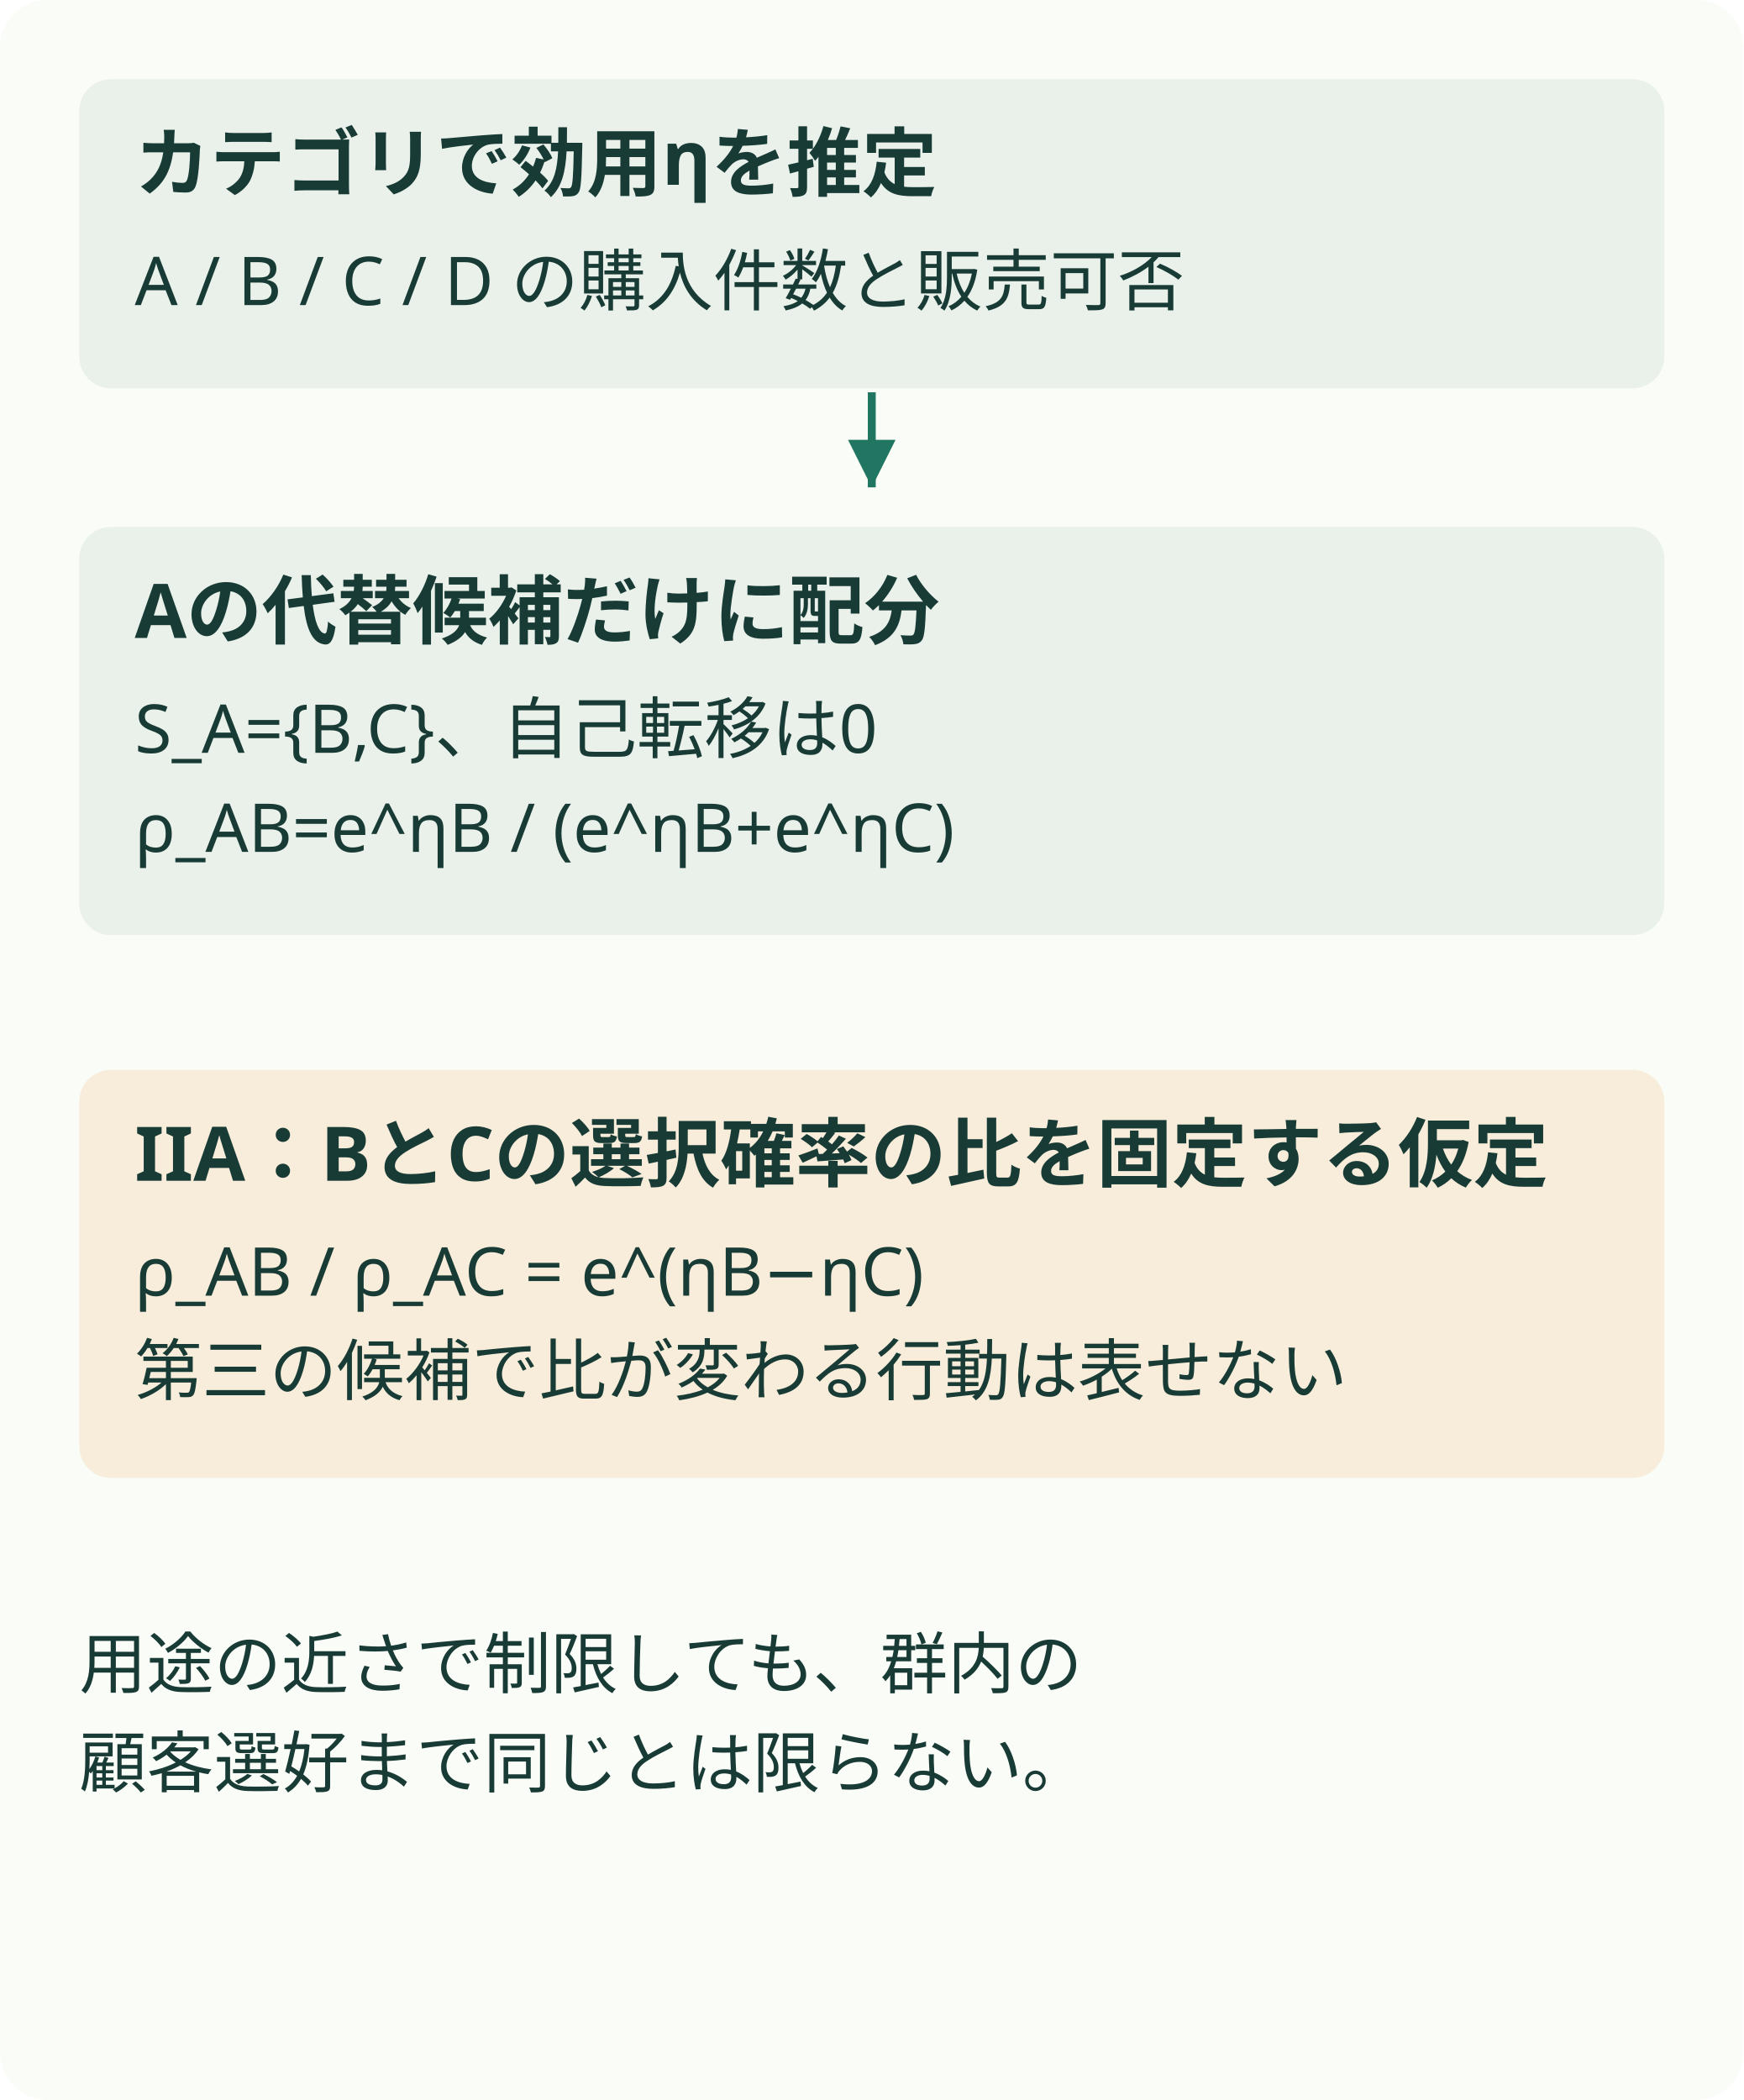
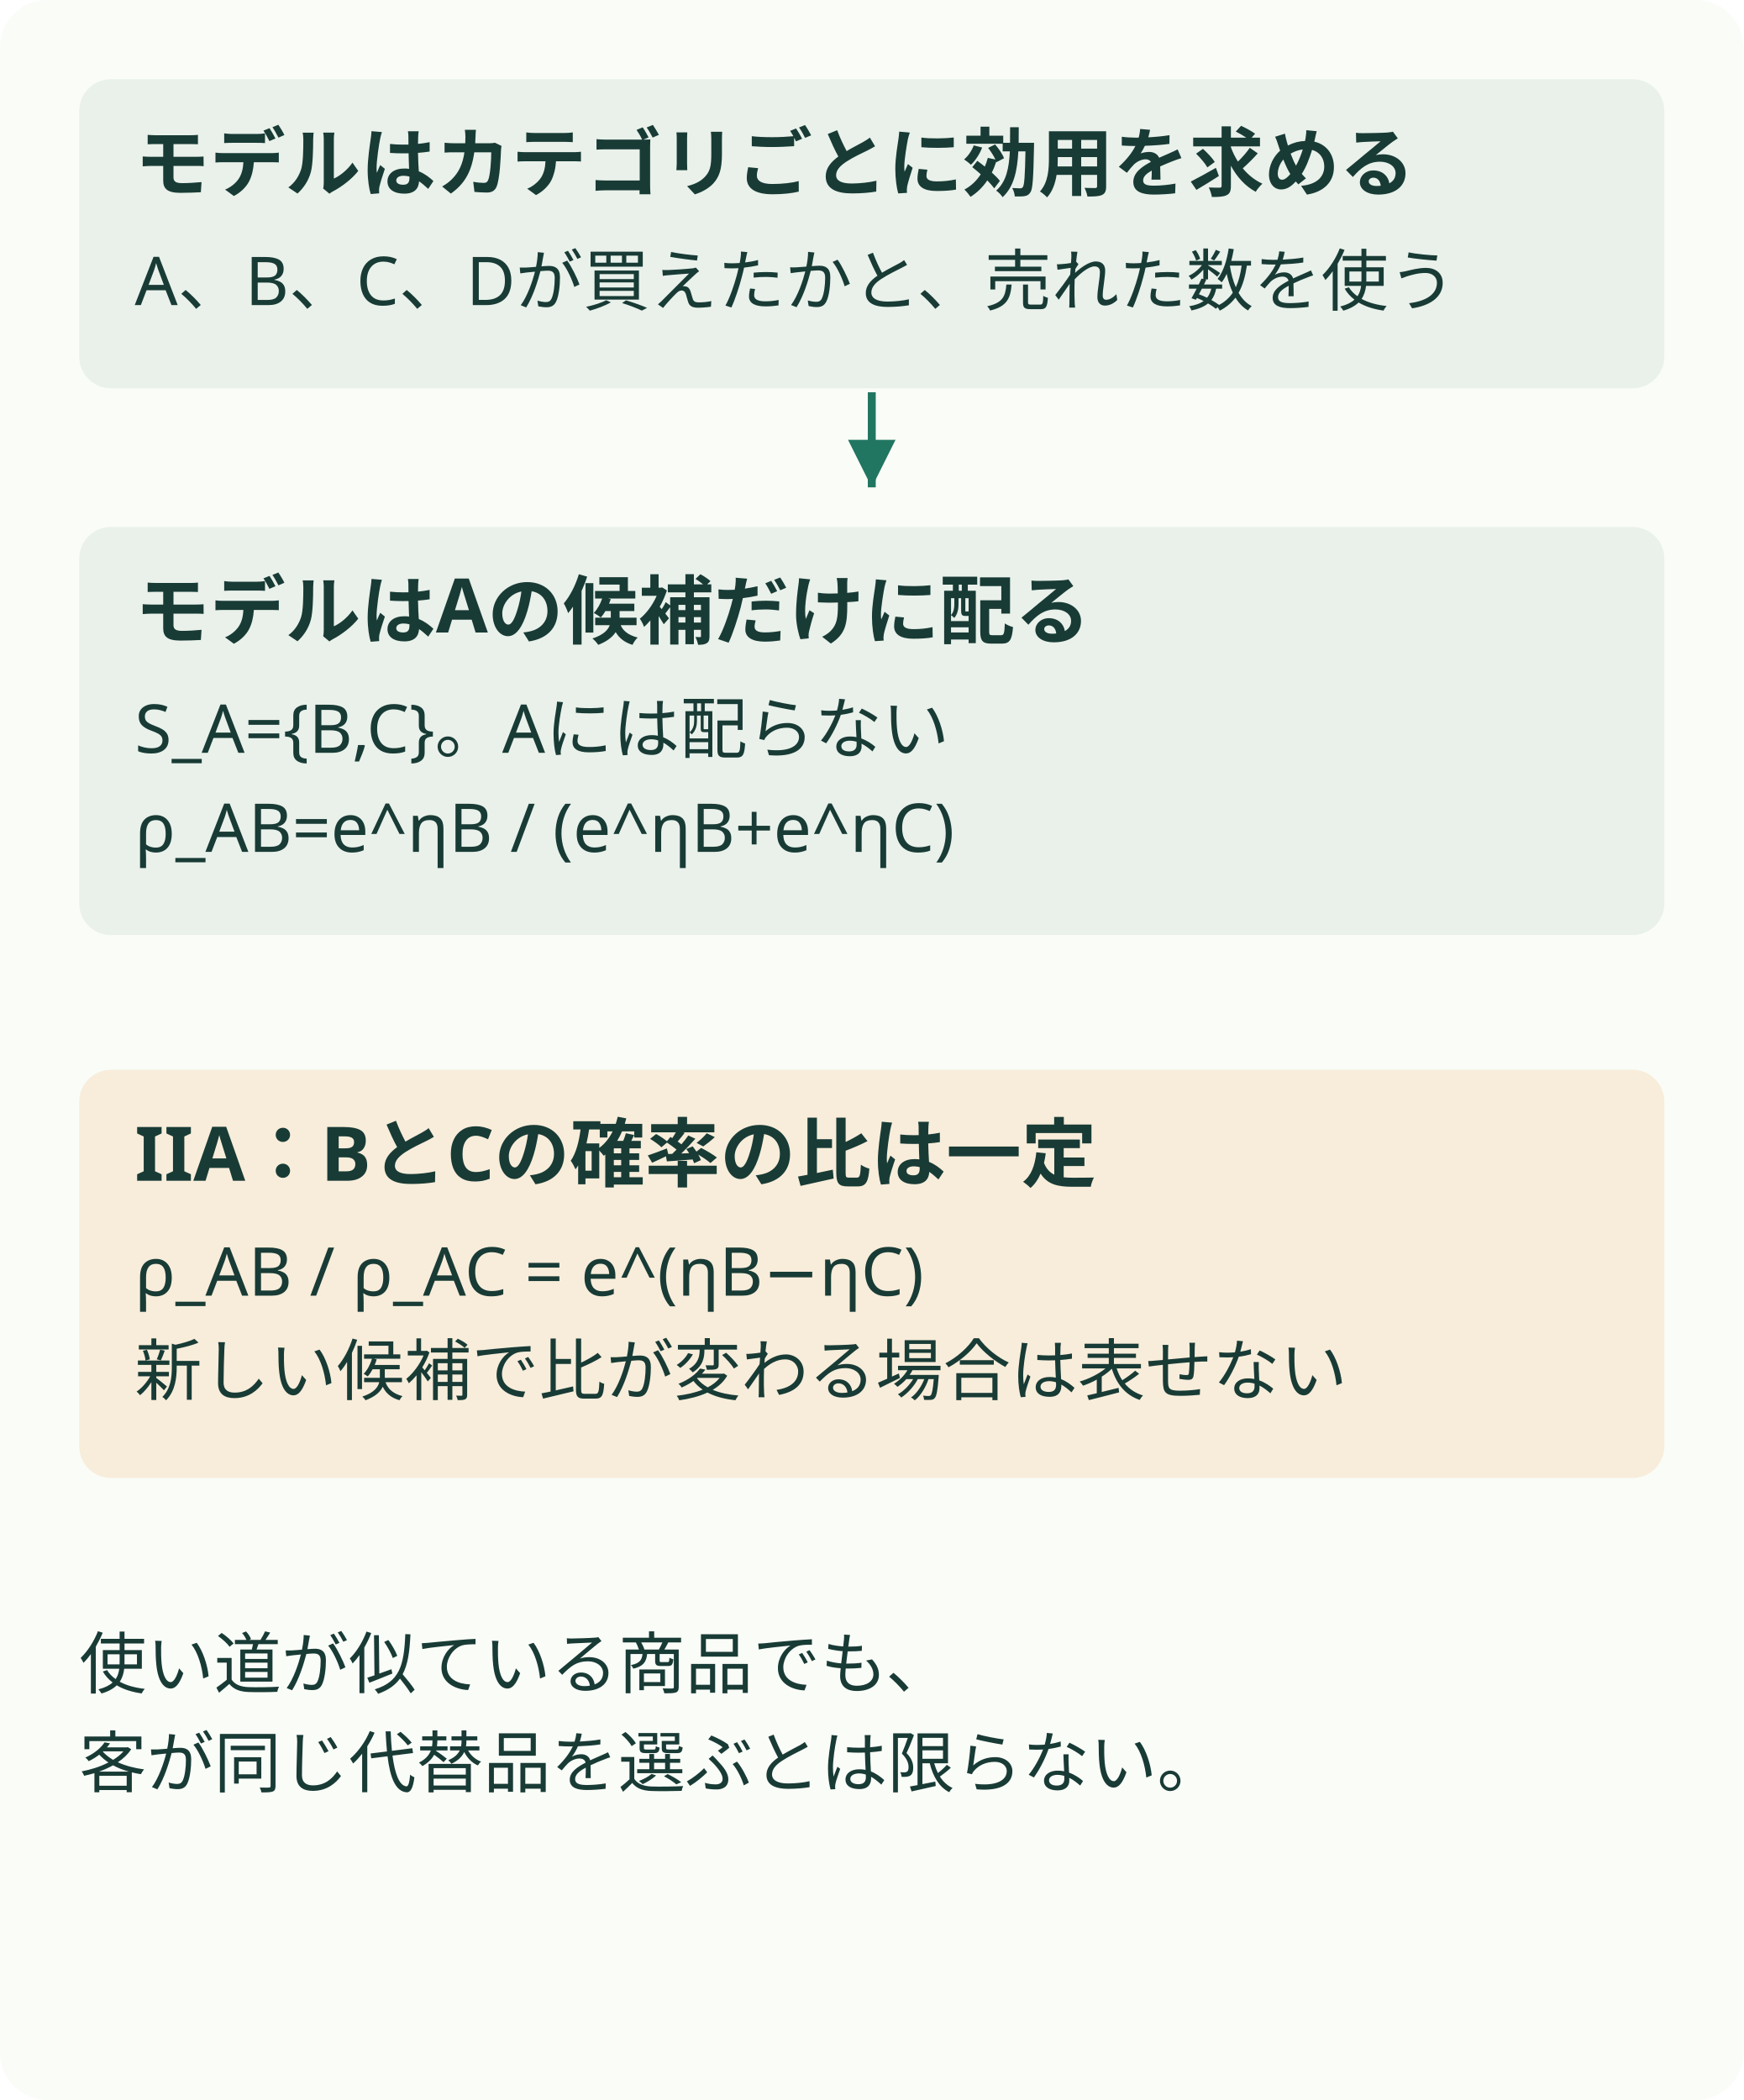
<svg xmlns="http://www.w3.org/2000/svg" viewBox="0 0 440 530" role="img" aria-labelledby="title desc">
  <defs>
    <marker id="arrow" markerWidth="8" markerHeight="8" refX="6" refY="3" orient="auto">
      <path d="M0,0 L6,3 L0,6" fill="#217661" />
    </marker>
  </defs>
  <rect width="440" height="530" rx="12" fill="#fafcf7" />
  <rect x="20" y="20" width="400" height="78" rx="8" fill="#e9f1ea" stroke="none" />
-   <text x="34" y="48" font-family="sans-serif" font-size="19" font-weight="bold" fill="#193b36">カテゴリで効用ηを推定</text>
-   <text x="34" y="77" font-family="sans-serif" font-size="17" font-weight="normal" fill="#193b36">A / B / C / D の購入件数と販売可否</text>
+   <text x="34" y="48" font-family="sans-serif" font-size="19" font-weight="bold" fill="#193b36">モデルはカテゴリごとに効用を求める</text>
+   <text x="34" y="77" font-family="sans-serif" font-size="17" font-weight="normal" fill="#193b36">A、B、C、Dが買えたかと、売れた数を使う</text>
  <path d="M220,99 L220,123" fill="none" stroke="#217661" stroke-width="2" marker-end="url(#arrow)" />
  <rect x="20" y="133" width="400" height="103" rx="8" fill="#e9f1ea" stroke="none" />
-   <text x="34" y="161" font-family="sans-serif" font-size="19" font-weight="bold" fill="#193b36">Aの代替候補だけに配分</text>
-   <text x="34" y="190" font-family="sans-serif" font-size="17" font-weight="normal" fill="#193b36">S_A={B,C}、自己転移は0</text>
+   <text x="34" y="161" font-family="sans-serif" font-size="19" font-weight="bold" fill="#193b36">モデルはAの候補だけに配る</text>
+   <text x="34" y="190" font-family="sans-serif" font-size="17" font-weight="normal" fill="#193b36">S_A={B,C}。Aには配らない</text>
  <text x="34" y="215" font-family="sans-serif" font-size="17" font-weight="normal" fill="#193b36">ρ_AB=e^ηB / (e^ηB+e^ηC)</text>
  <rect x="20" y="270" width="400" height="103" rx="8" fill="#f7edda" stroke="none" />
-   <text x="34" y="298" font-family="sans-serif" font-size="19" font-weight="bold" fill="#193b36">IIA：BとCの選択確率の比を固定する仮定</text>
+   <text x="34" y="298" font-family="sans-serif" font-size="19" font-weight="bold" fill="#193b36">IIA：BとCの確率の比は一定</text>
  <text x="34" y="327" font-family="sans-serif" font-size="17" font-weight="normal" fill="#193b36">ρ_AB / ρ_AC = e^(ηB−ηC)</text>
-   <text x="34" y="352" font-family="sans-serif" font-size="17" font-weight="normal" fill="#193b36">第三の候補で比が変わる行動は表せない</text>
-   <text x="20" y="426" font-family="sans-serif" font-size="17" font-weight="normal" fill="#193b36">用途の近さで制限しても、群内の</text>
-   <text x="20" y="451" font-family="sans-serif" font-size="17" font-weight="normal" fill="#193b36">顧客選好まで同じとは限らない。</text>
+   <text x="34" y="352" font-family="sans-serif" font-size="17" font-weight="normal" fill="#193b36">新しい候補で比が変わる場合は表せない</text>
+   <text x="20" y="426" font-family="sans-serif" font-size="17" font-weight="normal" fill="#193b36">使い道が似ている商品でも、</text>
+   <text x="20" y="451" font-family="sans-serif" font-size="17" font-weight="normal" fill="#193b36">客が同じ代替品を選ぶとは限らない。</text>
</svg>
